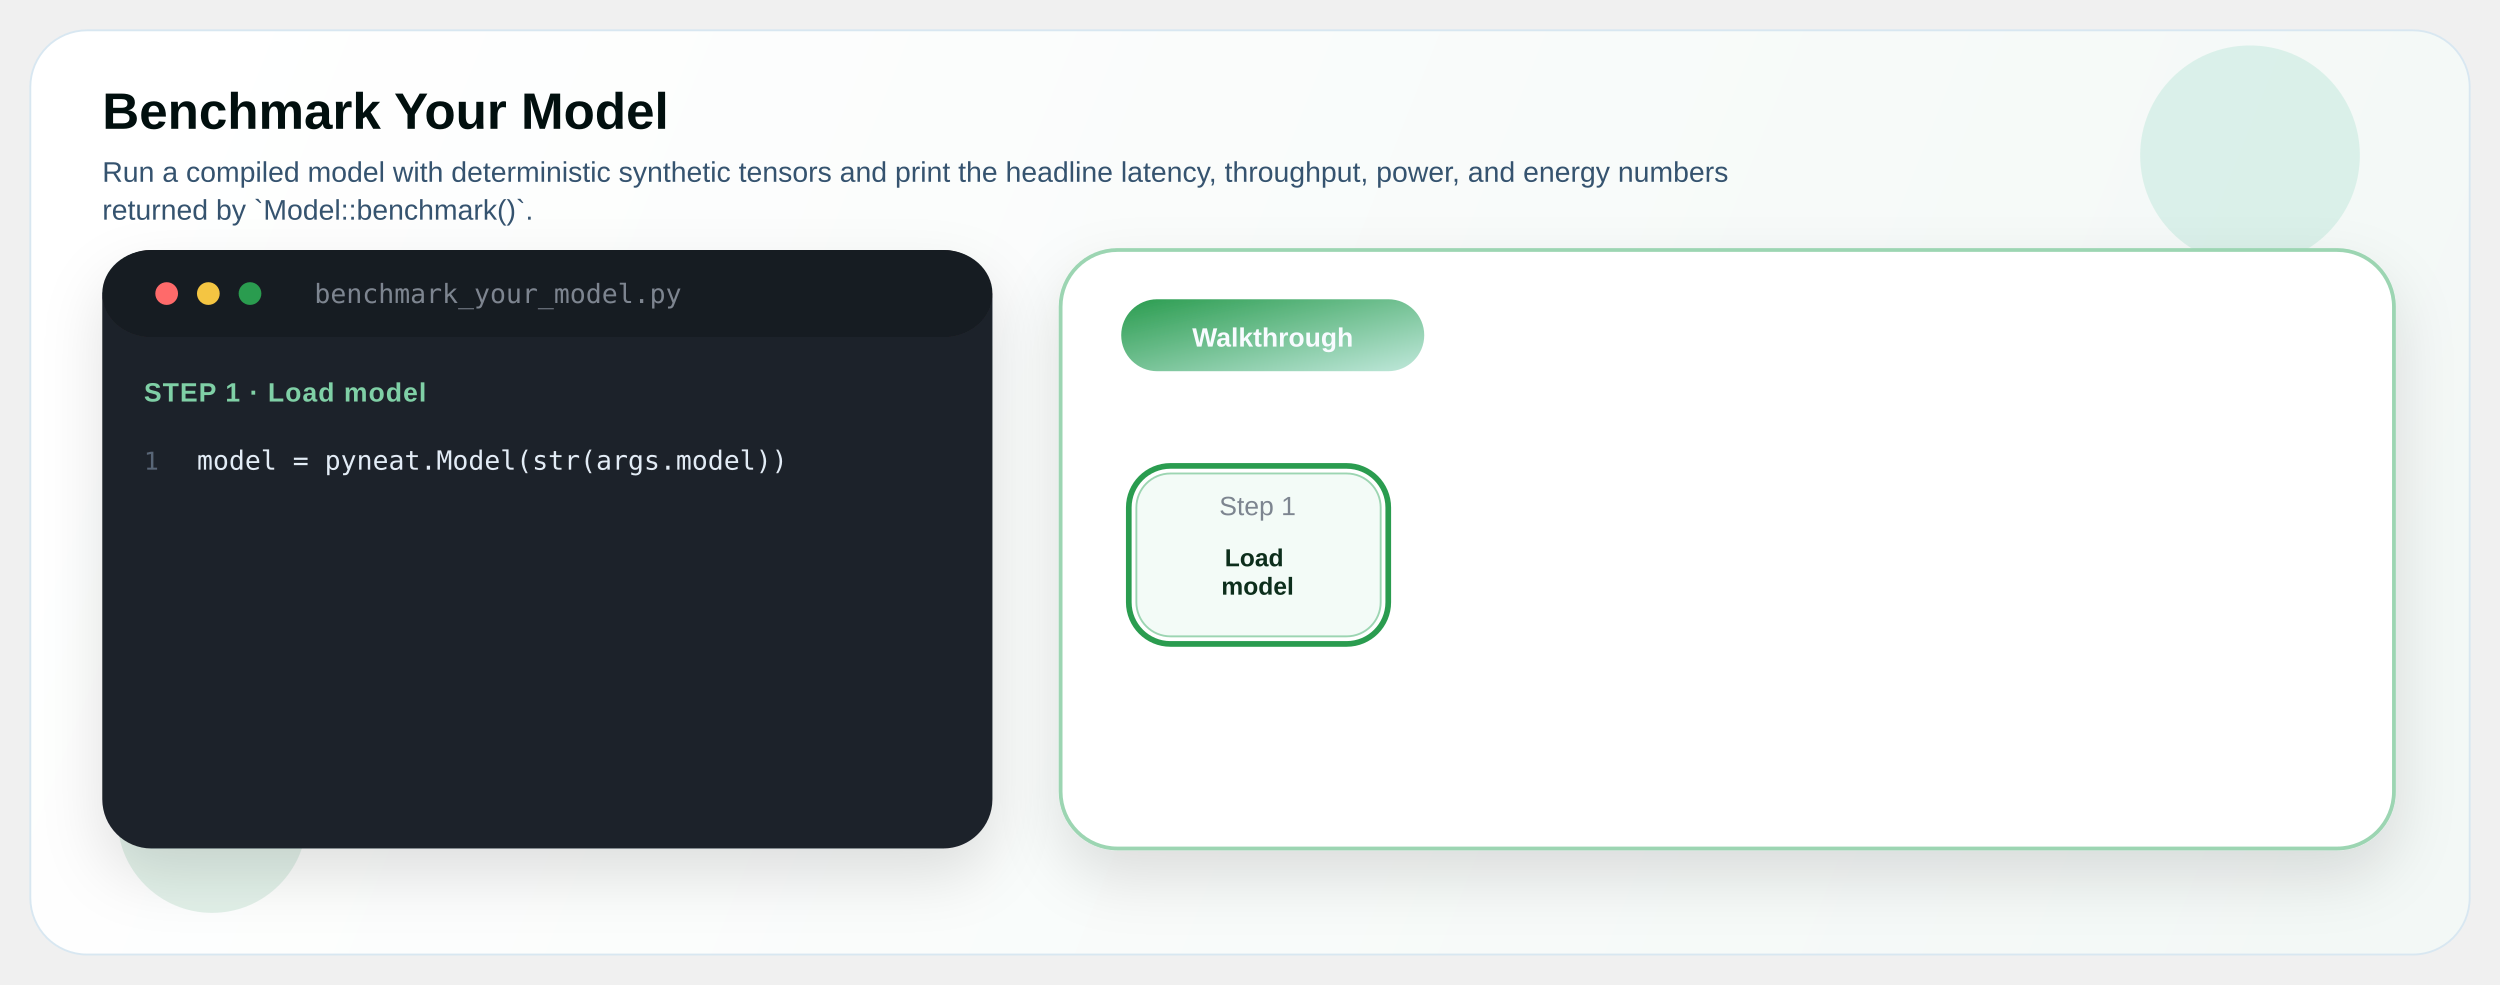
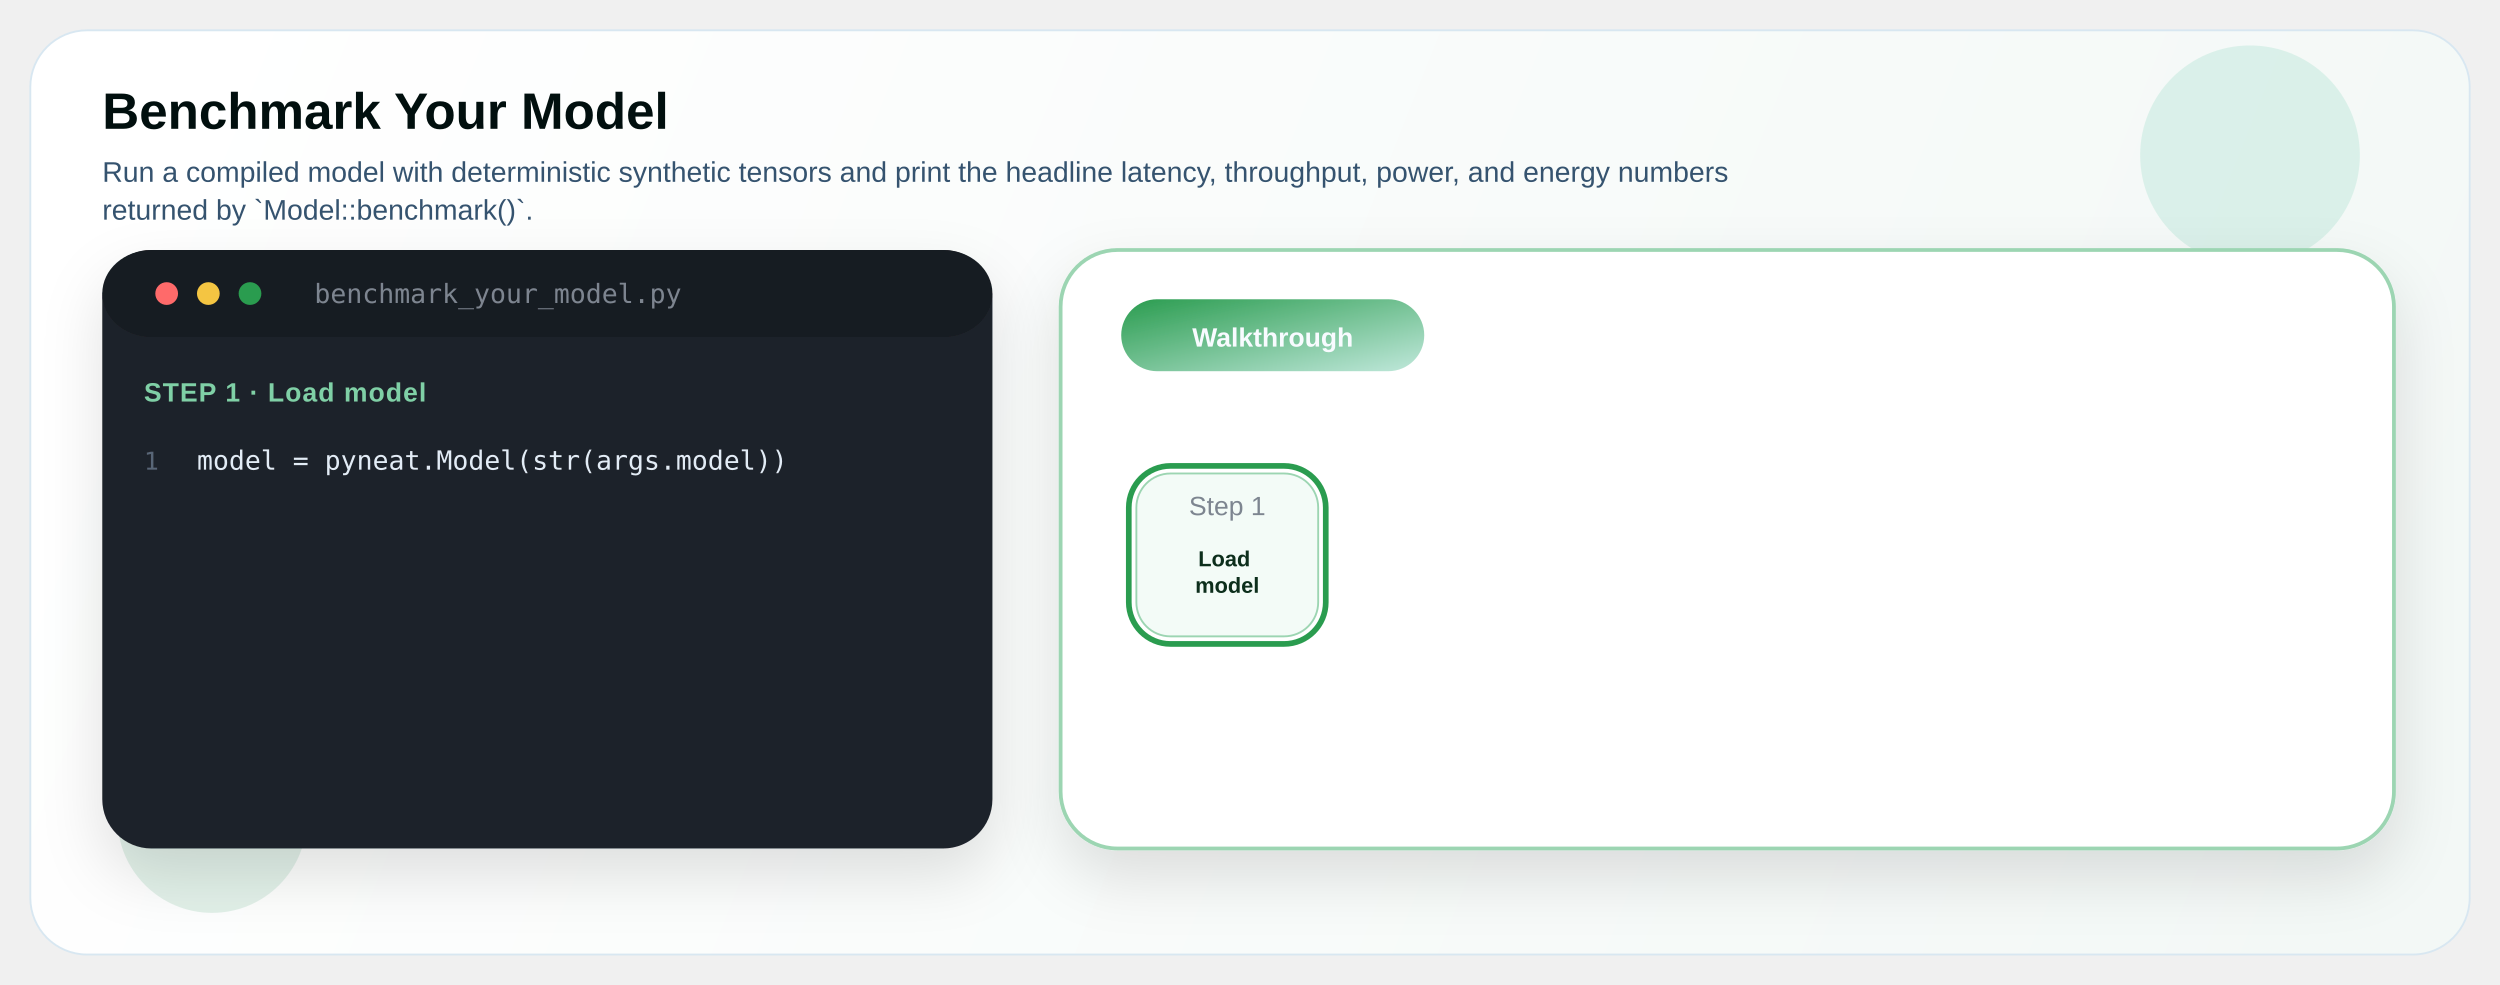
<svg xmlns="http://www.w3.org/2000/svg" viewBox="0 0 1320 520" role="img" aria-labelledby="ftl ftd">
  <defs>
    <linearGradient id="fbg" x1="80" y1="40" x2="1240" y2="500" gradientUnits="userSpaceOnUse">
      <stop offset="0" stop-color="#FFFFFF" />
      <stop offset="1" stop-color="#F3F8F6" />
    </linearGradient>
    <linearGradient id="fgreen" x1="0" y1="0" x2="1" y2="1">
      <stop offset="0" stop-color="#2A9C4F" />
      <stop offset="1" stop-color="#C0E8DB" />
    </linearGradient>
    <filter id="fsh" x="-10%" y="-18%" width="120%" height="142%" filterUnits="objectBoundingBox">
      <feDropShadow dx="0" dy="14" stdDeviation="16" flood-color="#010F0E" flood-opacity="0.12" />
    </filter>
    <marker id="farr" markerWidth="7" markerHeight="7" refX="5" refY="3.5" orient="auto" markerUnits="strokeWidth">
      <path d="M0 0L7 3.5L0 7Z" fill="#2A9C4F" />
    </marker>
    <style>.fsans{font-family:"Avenir Next","Segoe UI",Arial,sans-serif;}.fmono{font-family:"SFMono-Regular","Menlo","Consolas",monospace;}.fttl{fill:#010F0E;font-size:27px;font-weight:700;}.fsub{fill:#35536F;font-size:15px;font-weight:500;}.fcode{fill:#E2ECF6;font-size:14px;font-weight:500;}.fln{fill:#586677;font-size:13px;font-weight:500;}.fcap{fill:#7FD0A6;font-size:14px;font-weight:700;letter-spacing:0.04em;}.fdim{fill:#7D8590;font-size:14px;font-weight:500;}.ftag{fill:#F8FBFF;font-weight:650;}.fnl{fill:#0B2E1B;font-weight:650;}.fcounter{fill:#9AA7B4;font-size:13px;font-weight:600;}.fhint{fill:#2A9C4F;font-size:15px;font-weight:700;}.fanim{transition:opacity 0.55s ease;}</style>
  </defs>
  <rect x="16" y="16" width="1288" height="488" rx="30" fill="url(#fbg)" stroke="#D8E7F1" />
  <circle cx="1188" cy="82" r="58" fill="#C0E8DB" opacity="0.5" />
  <circle cx="112" cy="432" r="50" fill="#BFE0CF" opacity="0.45" />
  <text x="54" y="68" class="fsans fttl">Benchmark Your Model</text>
  <text x="54" y="96" class="fsans fsub">Run a compiled model with deterministic synthetic tensors and print the headline latency, throughput, power, and energy numbers</text>
  <text x="54" y="116" class="fsans fsub">returned by `Model::benchmark()`.</text>
  <g filter="url(#fsh)">
    <rect x="54" y="132" width="470" height="316" rx="26" fill="#1F232A" />
    <rect x="54" y="132" width="470" height="46" rx="26" fill="#181C22" />
    <circle cx="88" cy="155" r="6" fill="#FF6B6B" />
    <circle cx="110" cy="155" r="6" fill="#F4C542" />
    <circle cx="132" cy="155" r="6" fill="#2A9C4F" />
    <text x="166" y="160" class="fmono fdim">benchmark_your_model.py</text>
    <g id="code0" class="fanim" opacity="1">
      <text x="76" y="212" class="fsans fcap">STEP 1 · Load model</text>
      <text x="76" y="248" class="fmono fln">1</text>
      <text x="104" y="248" class="fmono fcode" xml:space="preserve">model = pyneat.Model(str(args.model))</text>
    </g>
    <g id="code1" class="fanim" opacity="0">
      <text x="76" y="212" class="fsans fcap">STEP 2 · Run benchmark</text>
      <text x="76" y="248" class="fmono fln">1</text>
      <text x="104" y="248" class="fmono fcode" xml:space="preserve">options = pyneat.BenchmarkOptions()</text>
      <text x="76" y="274" class="fmono fln">2</text>
      <text x="104" y="274" class="fmono fcode" xml:space="preserve">options.num_samples = args.samples</text>
      <text x="76" y="300" class="fmono fln">3</text>
      <text x="104" y="300" class="fmono fcode" xml:space="preserve">options.include_layer_stats = args.include_…</text>
      <text x="76" y="326" class="fmono fln">4</text>
      <text x="104" y="326" class="fmono fcode" xml:space="preserve">report = model.benchmark(options)</text>
      <text x="76" y="352" class="fmono fln">5</text>
      <text x="104" y="352" class="fmono fcode" xml:space="preserve">if report.latency_ms &lt;= 0 or report.fps &lt;=…</text>
    </g>
    <g id="code2" class="fanim" opacity="0">
      <text x="76" y="212" class="fsans fcap">STEP 3 · Read report</text>
      <text x="76" y="248" class="fmono fln">1</text>
      <text x="104" y="248" class="fmono fcode" xml:space="preserve">print(f"report_latency_ms={report.latency_m…</text>
      <text x="76" y="274" class="fmono fln">2</text>
      <text x="104" y="274" class="fmono fcode" xml:space="preserve">print(f"report_fps={report.fps}")</text>
      <text x="76" y="300" class="fmono fln">3</text>
      <text x="104" y="300" class="fmono fcode" xml:space="preserve">print(f"report_avg_power_watts={report.avg_…</text>
      <text x="76" y="326" class="fmono fln">4</text>
      <text x="104" y="326" class="fmono fcode" xml:space="preserve">print(f"report_energy_joules={report.energy…</text>
      <text x="76" y="352" class="fmono fln">5</text>
      <text x="104" y="352" class="fmono fcode" xml:space="preserve">print(f"report_peak_power_watts={report.pea…</text>
    </g>
    <g id="code3" class="fanim" opacity="0">
      <text x="76" y="212" class="fsans fcap">STEP 4 · Read layer stats</text>
      <text x="76" y="248" class="fmono fln">1</text>
      <text x="104" y="248" class="fmono fcode" xml:space="preserve">if options.include_layer_stats:</text>
      <text x="76" y="274" class="fmono fln">2</text>
      <text x="104" y="274" class="fmono fcode" xml:space="preserve">  print("Layer stats (execution time in mic…</text>
      <text x="76" y="300" class="fmono fln">3</text>
      <text x="104" y="300" class="fmono fcode" xml:space="preserve">  for layer in report.layer_stats:</text>
      <text x="76" y="326" class="fmono fln">4</text>
      <text x="104" y="326" class="fmono fcode" xml:space="preserve">    print(f"  stage_index={layer.stage_inde…</text>
      <text x="76" y="352" class="fmono fln">5</text>
      <text x="104" y="352" class="fmono fcode" xml:space="preserve">          f"total_execution_time_us={layer.…</text>
    </g>
+     <g id="code4" class="fanim" opacity="0">
+       <text x="76" y="212" class="fsans fcap">STEP 5 · Save report</text>
+       <text x="76" y="248" class="fmono fln">1</text>
+       <text x="104" y="248" class="fmono fcode" xml:space="preserve">if args.report is not None:</text>
+       <text x="76" y="274" class="fmono fln">2</text>
+       <text x="104" y="274" class="fmono fcode" xml:space="preserve">  print(f"report_path={report.save(args.rep…</text>
+     </g>
  </g>
  <g filter="url(#fsh)">
    <g id="shell" opacity="1">
      <rect x="560" y="132" width="704" height="316" rx="30" fill="#FFFFFF" stroke="#9CD5B2" stroke-width="2" />
      <rect x="592" y="158" width="160" height="38" rx="19" fill="url(#fgreen)" />
      <text x="672" y="183" class="fsans ftag" font-size="14" text-anchor="middle">Walkthrough</text>
    </g>
    <g id="node0" class="fanim" opacity="1">
-       <rect x="600" y="250" width="129" height="86" rx="18" fill="#F3FBF7" stroke="#9CD5B2" />
-       <text x="664" y="272" class="fsans fdim" font-size="12" text-anchor="middle">Step 1</text>
-       <text x="664" y="299" class="fsans fnl" font-size="13" text-anchor="middle">
-         <tspan x="664" dy="0">Load</tspan>
-         <tspan x="664" dy="15">model</tspan>
+       <rect x="600" y="250" width="96" height="86" rx="18" fill="#F3FBF7" stroke="#9CD5B2" />
+       <text x="648" y="272" class="fsans fdim" font-size="12" text-anchor="middle">Step 1</text>
+       <text x="648" y="299" class="fsans fnl" font-size="11.5" text-anchor="middle">
+         <tspan x="648" dy="0">Load</tspan>
+         <tspan x="648" dy="14">model</tspan>
      </text>
    </g>
    <g id="ring0" class="fanim" opacity="1">
-       <rect x="596" y="246" width="137" height="94" rx="22" fill="none" stroke="#2A9C4F" stroke-width="3" />
+       <rect x="596" y="246" width="104" height="94" rx="22" fill="none" stroke="#2A9C4F" stroke-width="3" />
    </g>
    <g id="node1" class="fanim" opacity="0">
-       <line x1="733" y1="293" x2="759" y2="293" stroke="#2A9C4F" stroke-width="3" stroke-linecap="round" marker-end="url(#farr)" />
-       <rect x="765" y="250" width="129" height="86" rx="18" fill="#F3FBF7" stroke="#9CD5B2" />
-       <text x="830" y="272" class="fsans fdim" font-size="12" text-anchor="middle">Step 2</text>
-       <text x="830" y="299" class="fsans fnl" font-size="13" text-anchor="middle">
-         <tspan x="830" dy="0">Run</tspan>
-         <tspan x="830" dy="15">benchmark</tspan>
+       <line x1="700" y1="293" x2="726" y2="293" stroke="#2A9C4F" stroke-width="3" stroke-linecap="round" marker-end="url(#farr)" />
+       <rect x="732" y="250" width="96" height="86" rx="18" fill="#F3FBF7" stroke="#9CD5B2" />
+       <text x="780" y="272" class="fsans fdim" font-size="12" text-anchor="middle">Step 2</text>
+       <text x="780" y="299" class="fsans fnl" font-size="11.5" text-anchor="middle">
+         <tspan x="780" dy="0">Run</tspan>
+         <tspan x="780" dy="14">benchmark</tspan>
      </text>
    </g>
    <g id="ring1" class="fanim" opacity="0">
-       <rect x="761" y="246" width="137" height="94" rx="22" fill="none" stroke="#2A9C4F" stroke-width="3" />
+       <rect x="728" y="246" width="104" height="94" rx="22" fill="none" stroke="#2A9C4F" stroke-width="3" />
    </g>
    <g id="node2" class="fanim" opacity="0">
-       <line x1="898" y1="293" x2="924" y2="293" stroke="#2A9C4F" stroke-width="3" stroke-linecap="round" marker-end="url(#farr)" />
-       <rect x="930" y="250" width="129" height="86" rx="18" fill="#F3FBF7" stroke="#9CD5B2" />
-       <text x="994" y="272" class="fsans fdim" font-size="12" text-anchor="middle">Step 3</text>
-       <text x="994" y="299" class="fsans fnl" font-size="13" text-anchor="middle">
-         <tspan x="994" dy="0">Read</tspan>
-         <tspan x="994" dy="15">report</tspan>
+       <line x1="832" y1="293" x2="858" y2="293" stroke="#2A9C4F" stroke-width="3" stroke-linecap="round" marker-end="url(#farr)" />
+       <rect x="864" y="250" width="96" height="86" rx="18" fill="#F3FBF7" stroke="#9CD5B2" />
+       <text x="912" y="272" class="fsans fdim" font-size="12" text-anchor="middle">Step 3</text>
+       <text x="912" y="299" class="fsans fnl" font-size="11.5" text-anchor="middle">
+         <tspan x="912" dy="0">Read</tspan>
+         <tspan x="912" dy="14">report</tspan>
      </text>
    </g>
    <g id="ring2" class="fanim" opacity="0">
-       <rect x="926" y="246" width="137" height="94" rx="22" fill="none" stroke="#2A9C4F" stroke-width="3" />
+       <rect x="860" y="246" width="104" height="94" rx="22" fill="none" stroke="#2A9C4F" stroke-width="3" />
    </g>
    <g id="node3" class="fanim" opacity="0">
-       <line x1="1063" y1="293" x2="1089" y2="293" stroke="#2A9C4F" stroke-width="3" stroke-linecap="round" marker-end="url(#farr)" />
-       <rect x="1095" y="250" width="129" height="86" rx="18" fill="#F8F6FF" stroke="#B8B0DC" />
-       <text x="1160" y="272" class="fsans fdim" font-size="12" text-anchor="middle">Step 4</text>
-       <text x="1160" y="299" class="fsans fnl" font-size="13" text-anchor="middle">
-         <tspan x="1160" dy="0">Read layer</tspan>
-         <tspan x="1160" dy="15">stats</tspan>
+       <line x1="964" y1="293" x2="990" y2="293" stroke="#2A9C4F" stroke-width="3" stroke-linecap="round" marker-end="url(#farr)" />
+       <rect x="996" y="250" width="96" height="86" rx="18" fill="#F3FBF7" stroke="#9CD5B2" />
+       <text x="1044" y="272" class="fsans fdim" font-size="12" text-anchor="middle">Step 4</text>
+       <text x="1044" y="299" class="fsans fnl" font-size="11.5" text-anchor="middle">
+         <tspan x="1044" dy="0">Read layer</tspan>
+         <tspan x="1044" dy="14">stats</tspan>
      </text>
    </g>
    <g id="ring3" class="fanim" opacity="0">
-       <rect x="1091" y="246" width="137" height="94" rx="22" fill="none" stroke="#2A9C4F" stroke-width="3" />
+       <rect x="992" y="246" width="104" height="94" rx="22" fill="none" stroke="#2A9C4F" stroke-width="3" />
+     </g>
+     <g id="node4" class="fanim" opacity="0">
+       <line x1="1096" y1="293" x2="1122" y2="293" stroke="#2A9C4F" stroke-width="3" stroke-linecap="round" marker-end="url(#farr)" />
+       <rect x="1128" y="250" width="96" height="86" rx="18" fill="#F8F6FF" stroke="#B8B0DC" />
+       <text x="1176" y="272" class="fsans fdim" font-size="12" text-anchor="middle">Step 5</text>
+       <text x="1176" y="299" class="fsans fnl" font-size="11.5" text-anchor="middle">
+         <tspan x="1176" dy="0">Save</tspan>
+         <tspan x="1176" dy="14">report</tspan>
+       </text>
+     </g>
+     <g id="ring4" class="fanim" opacity="0">
+       <rect x="1124" y="246" width="104" height="94" rx="22" fill="none" stroke="#2A9C4F" stroke-width="3" />
    </g>
  </g>
  <g id="popup" class="fanim" opacity="0">
    <rect x="690" y="356" width="444" height="46" rx="23" fill="#0B2E1B" opacity="0.93" />
    <text x="912" y="384" text-anchor="middle" class="fsans" fill="#EAF7EF" font-size="16" font-weight="700">Click a step to jump to that section ↓</text>
  </g>
</svg>
